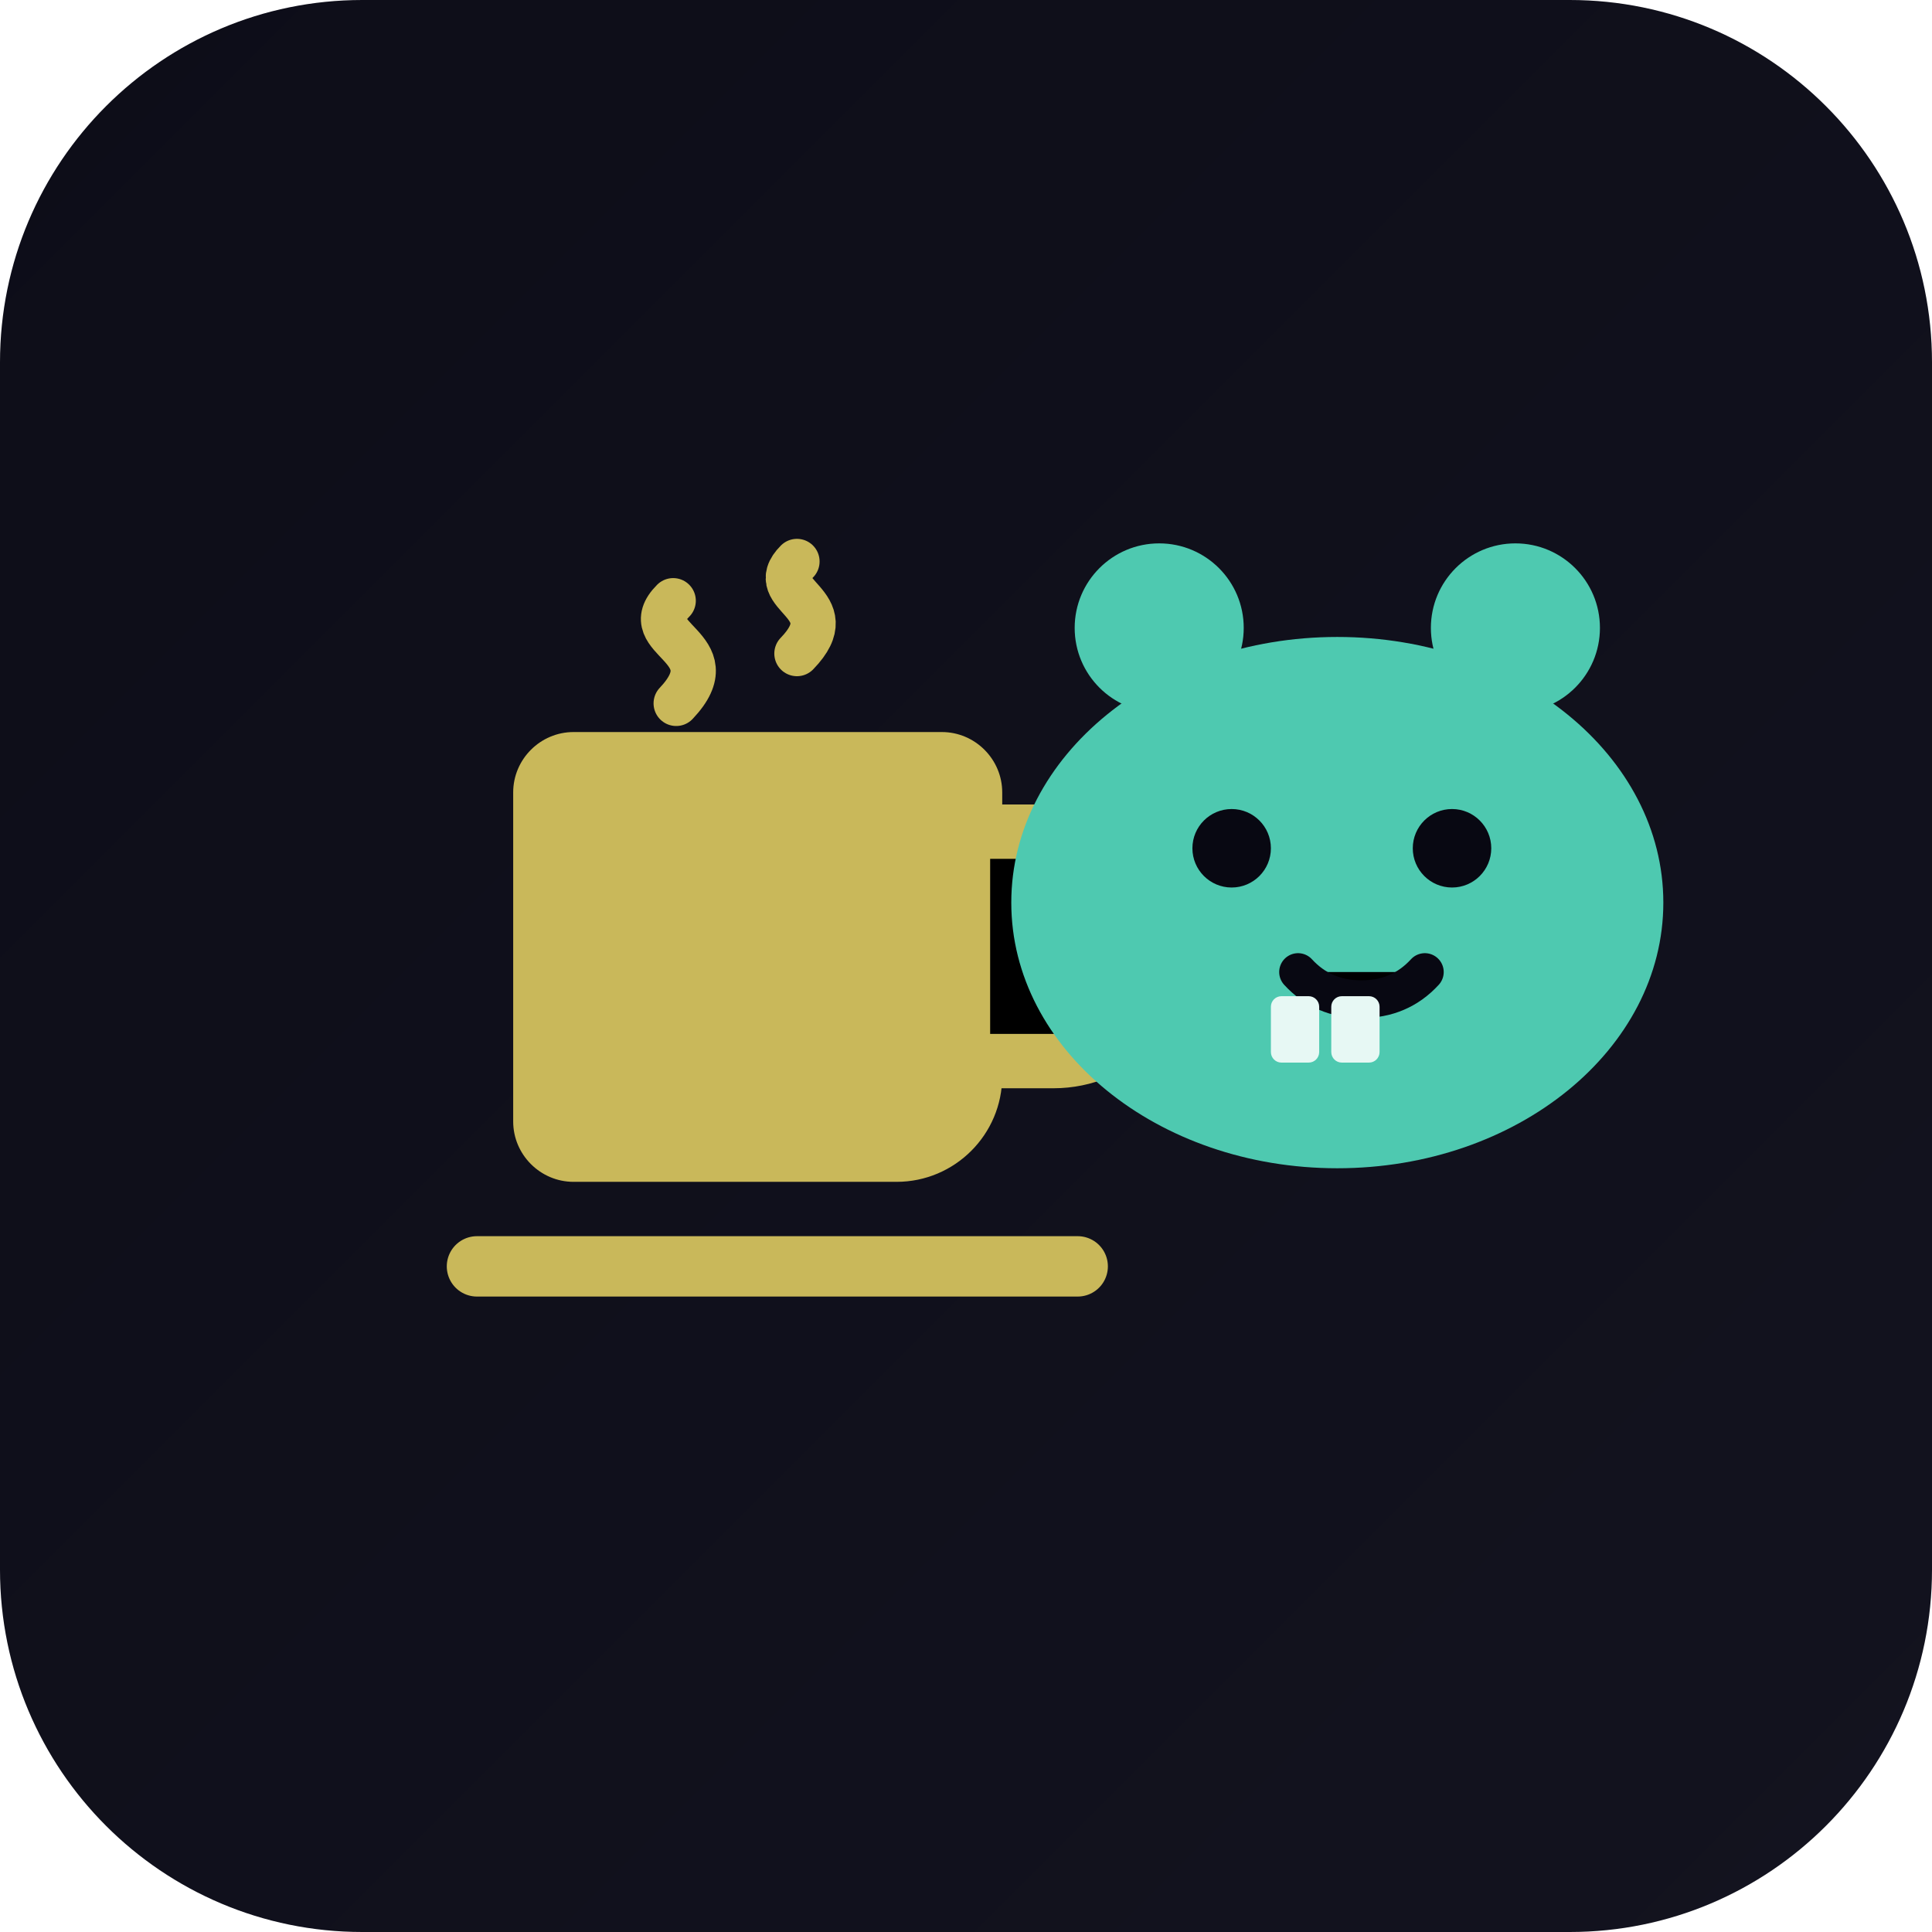
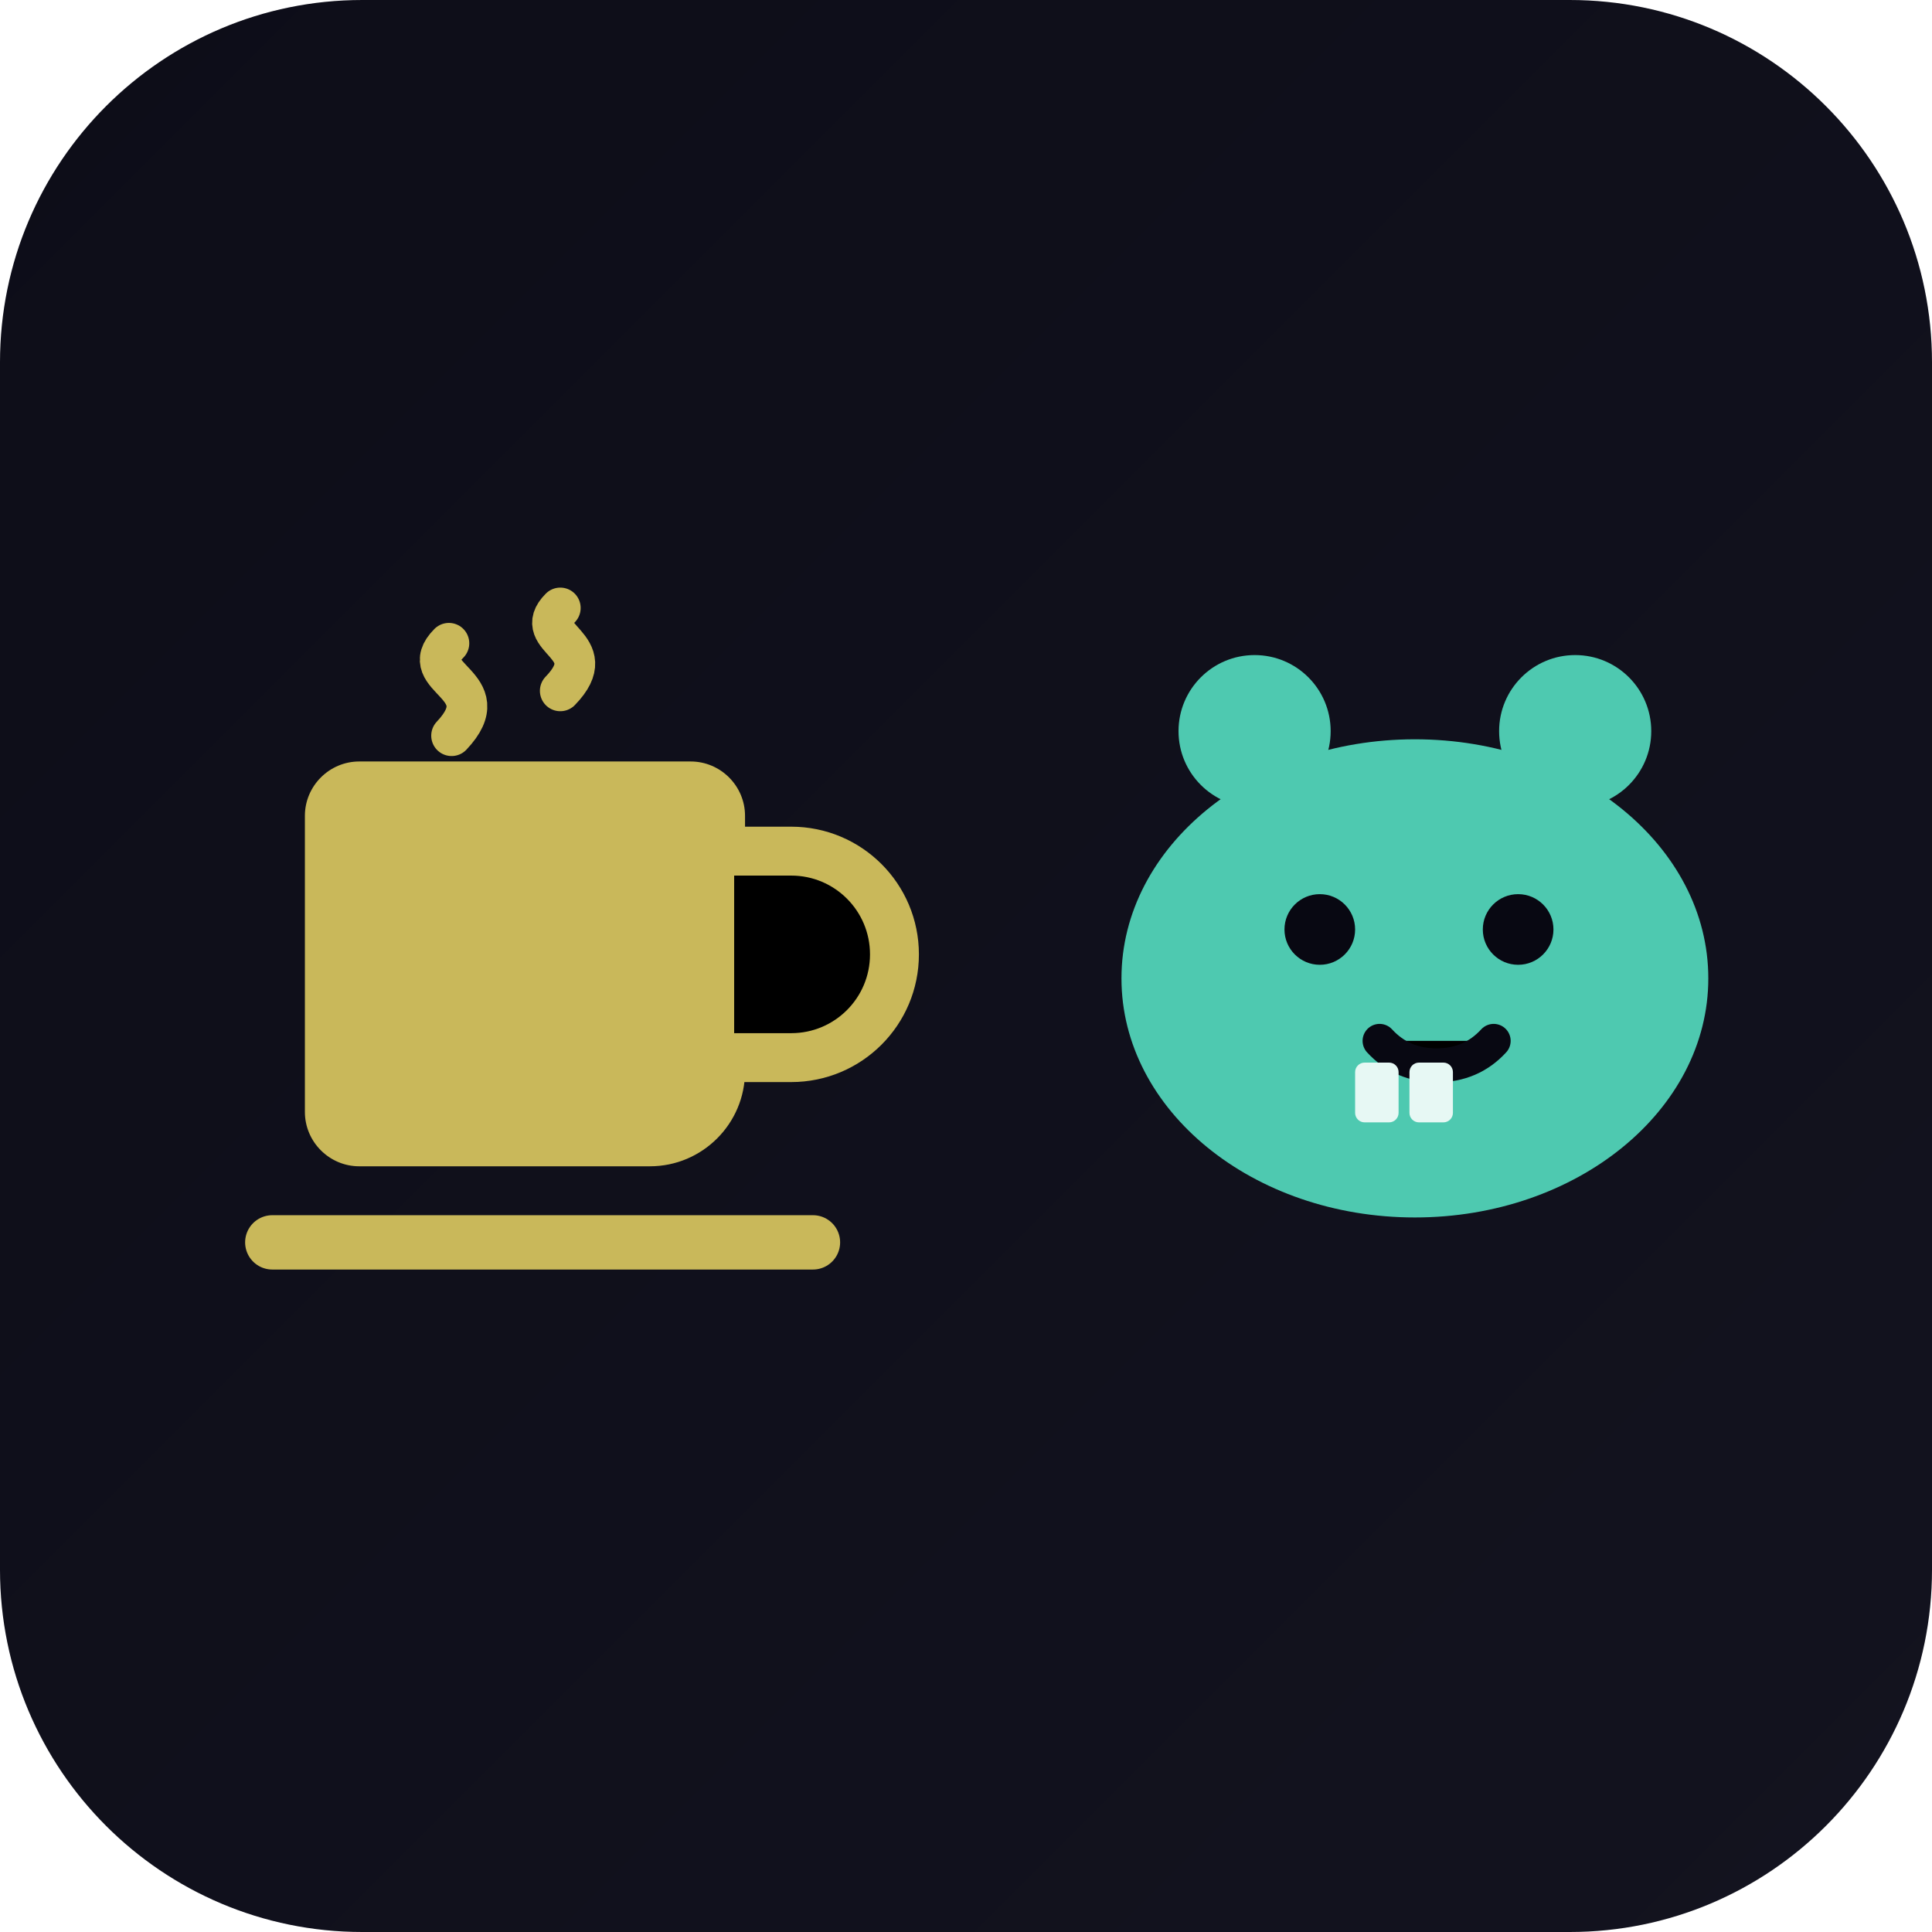
<svg xmlns="http://www.w3.org/2000/svg" viewBox="0 0 64 64">
  <defs>
    <linearGradient id="bg" x1="0" x2="1" y1="0" y2="1">
      <stop offset="0%" stop-color="#0d0d18" />
      <stop offset="100%" stop-color="#13131f" />
    </linearGradient>
  </defs>
  <rect width="64" height="64" rx="12" fill="url(#bg)" />
-   <g transform="translate(8 14)">
+   <g transform="translate(2 16) scale(0.9)">
    <path d="M9 12.25c0-1.1.9-2 2-2h12.2c1.1 0 2 .9 2 2v9.4c0 1.93-1.57 3.5-3.5 3.5H11c-1.1 0-2-.9-2-2v-10.9Z" fill="#c9b85a" />
    <path d="M24.8 13.55h2.1c2.1 0 3.8 1.7 3.8 3.8 0 2.1-1.7 3.8-3.8 3.8h-2.1" stroke="#c9b85a" stroke-width="1.8" stroke-linecap="round" />
    <path d="M7.8 27.95h19.9" stroke="#c9b85a" stroke-width="2" stroke-linecap="round" />
    <path d="M14.3 5.9c-1.3 1.3 1.9 1.5.1 3.4" stroke="#c9b85a" stroke-width="1.5" stroke-linecap="round" />
    <path d="M18.4 4.6c-1.15 1.15 1.65 1.35 0 3.05" stroke="#c9b85a" stroke-width="1.5" stroke-linecap="round" />
  </g>
-   <g transform="translate(30 15)">
+   <g transform="translate(34 19) scale(0.9)">
    <circle cx="8.4" cy="5.8" r="2.8" fill="#4ec9b0" />
    <circle cx="20.2" cy="5.8" r="2.8" fill="#4ec9b0" />
    <ellipse cx="14.3" cy="14.9" rx="10.8" ry="8.8" fill="#4ec9b0" />
    <circle cx="10.8" cy="13.1" r="1.3" fill="#080812" />
    <circle cx="18.1" cy="13.1" r="1.3" fill="#080812" />
    <path d="M13 17.2c.55.6 1.25.9 2.1.9.85 0 1.55-.3 2.1-.9" stroke="#080812" stroke-width="1.25" stroke-linecap="round" />
    <rect x="12.1" y="18" width="1.6" height="2.2" rx=".35" fill="#e7f8f4" />
    <rect x="14.1" y="18" width="1.6" height="2.2" rx=".35" fill="#e7f8f4" />
  </g>
</svg>
